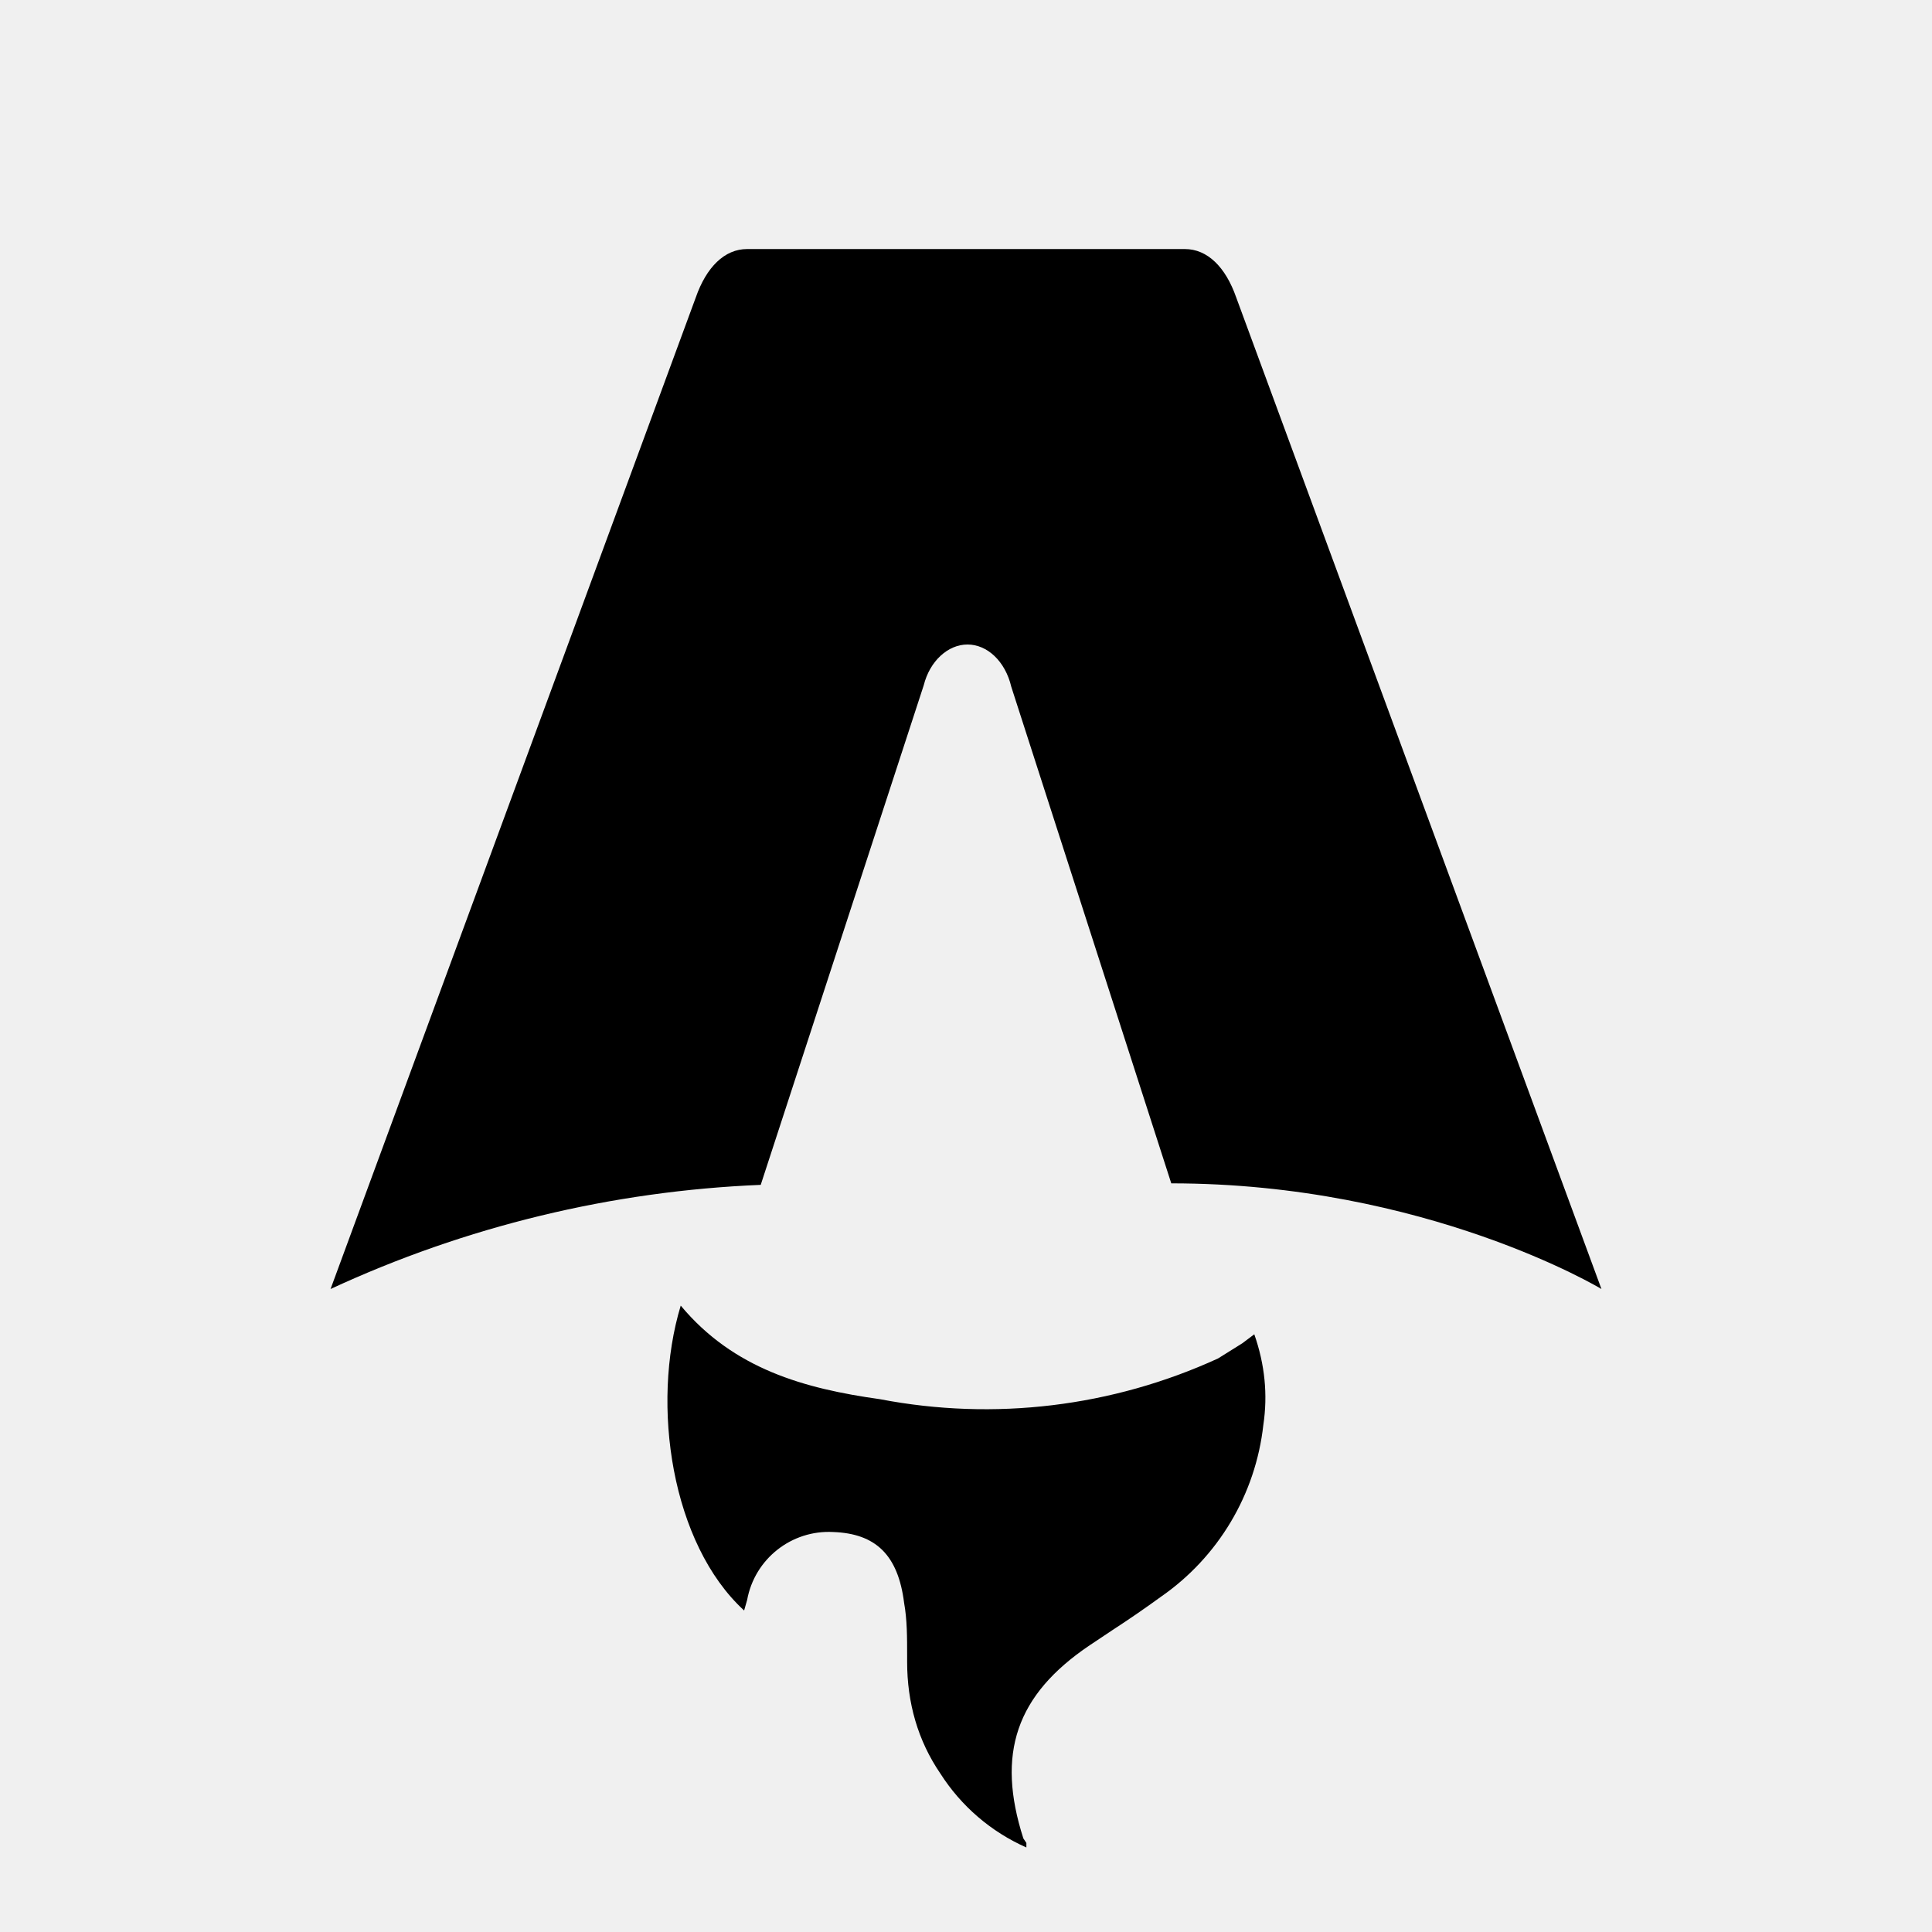
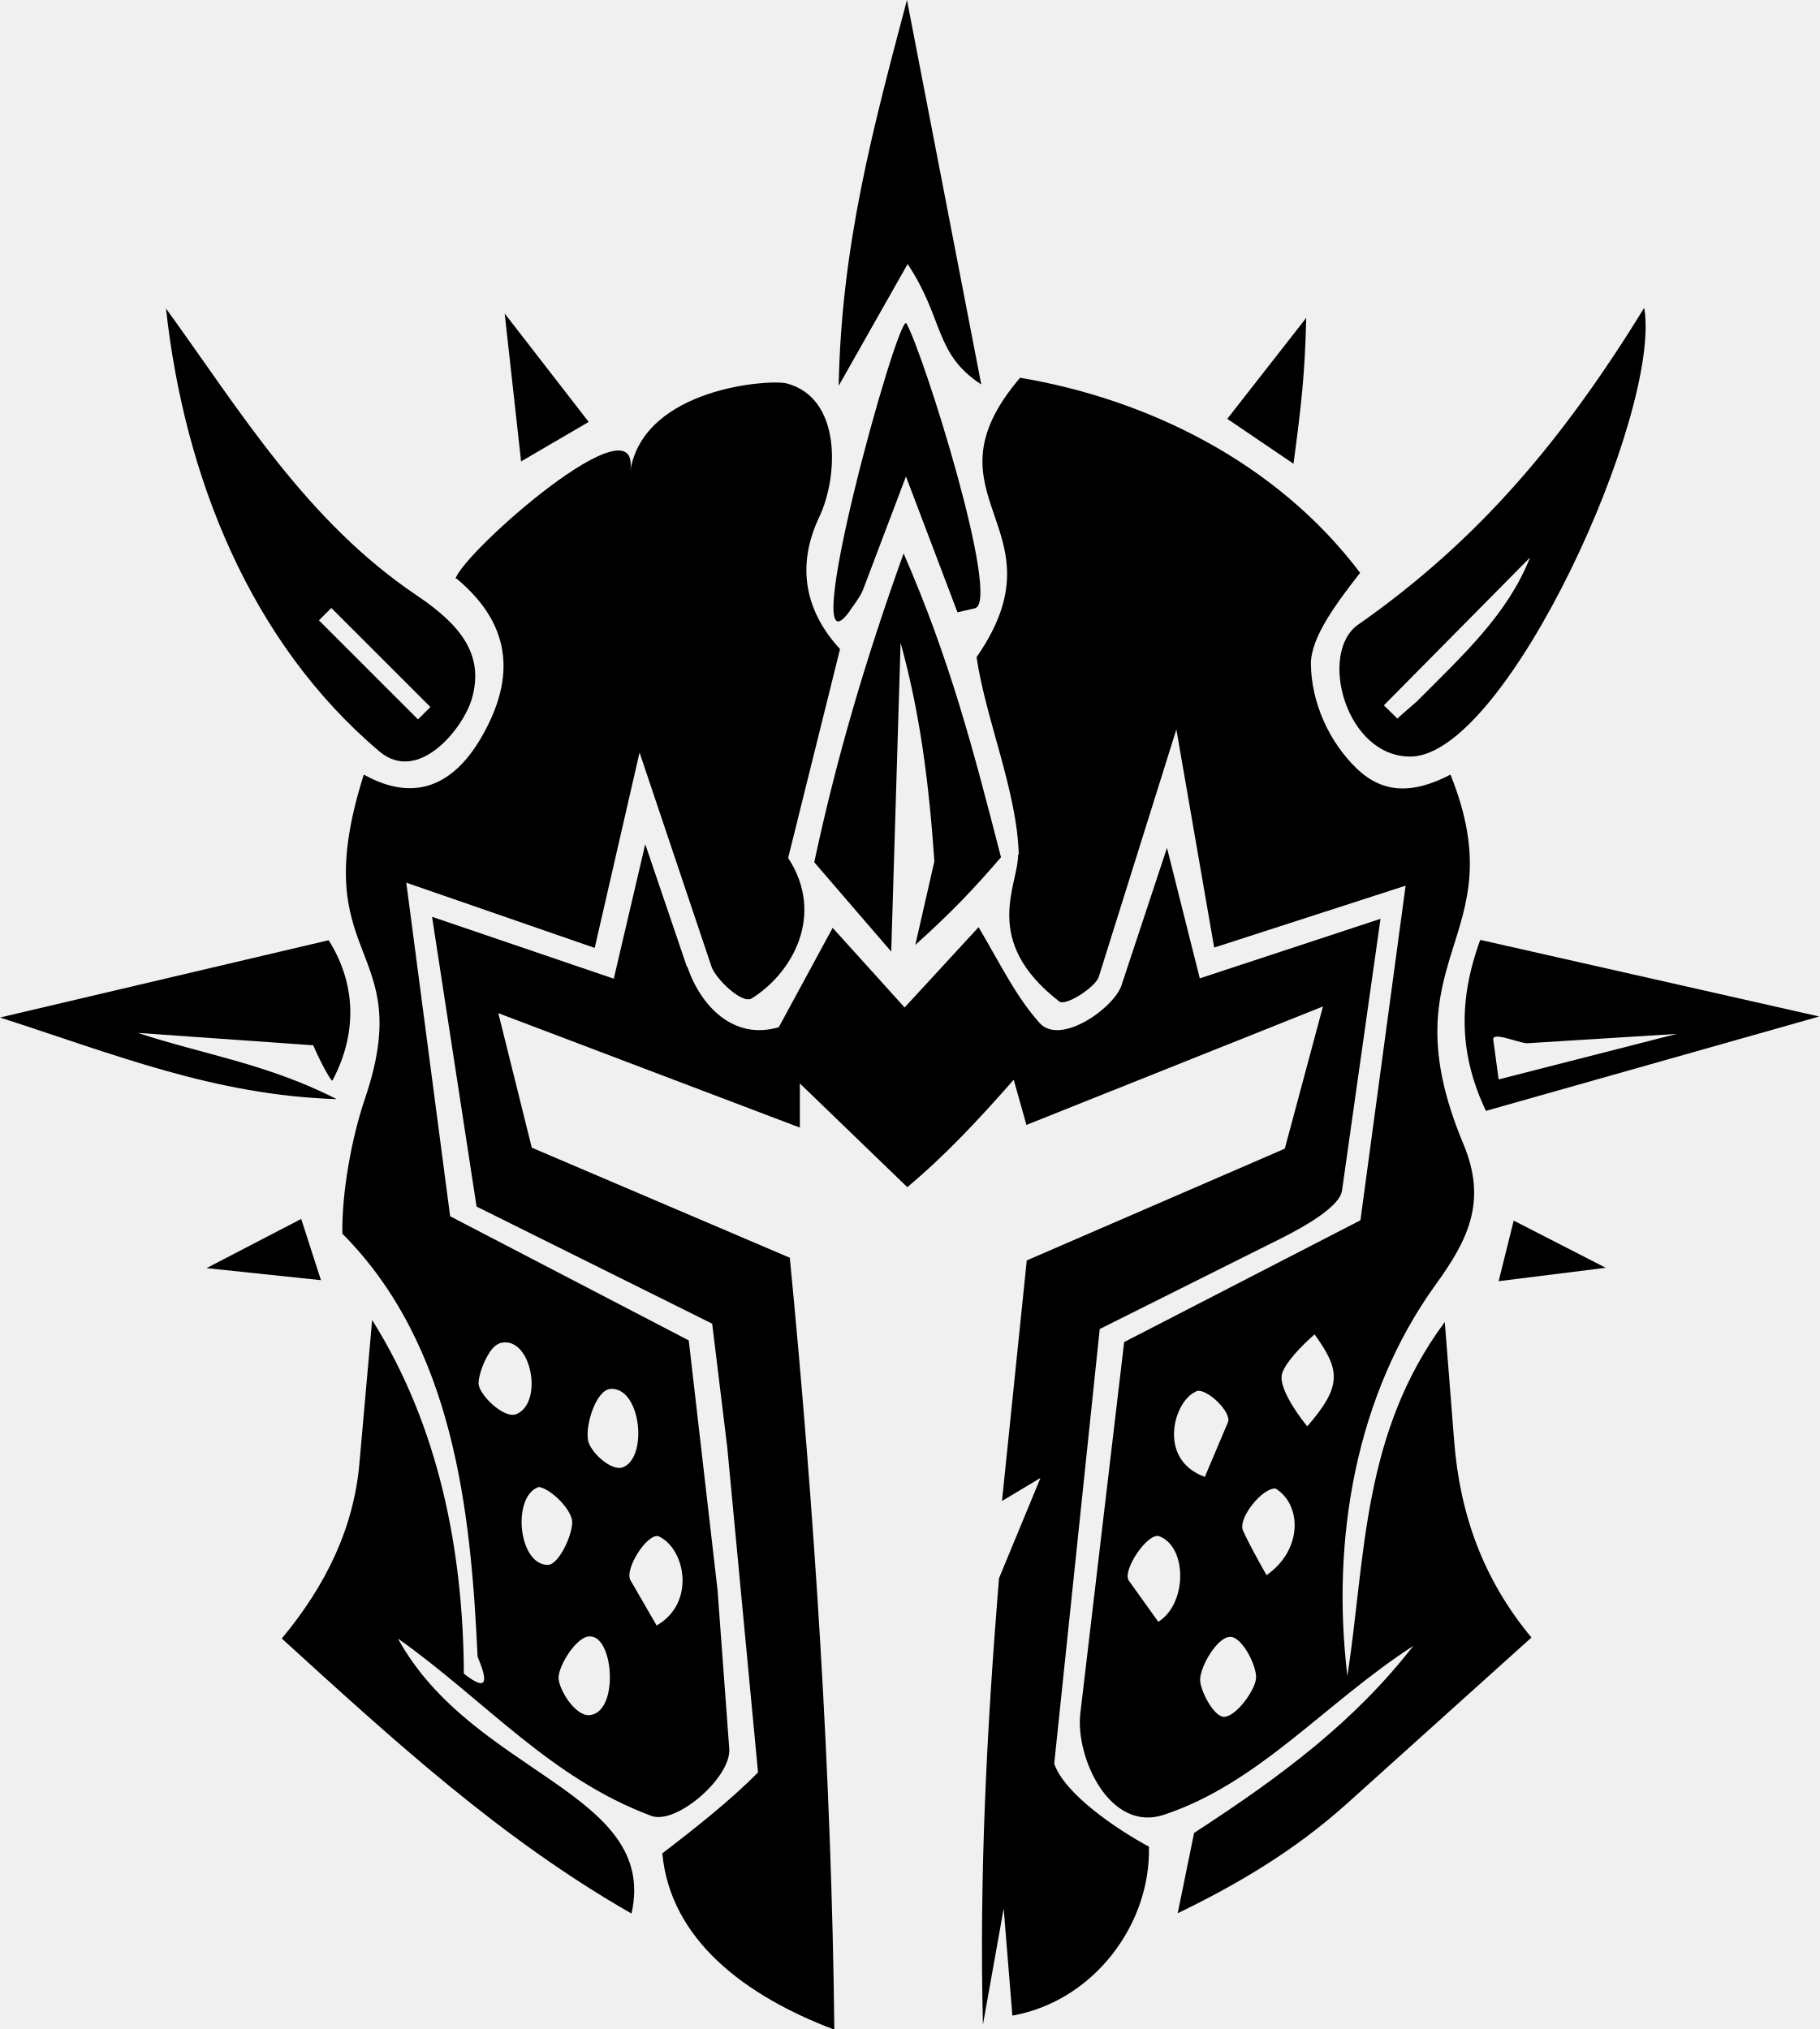
- <svg xmlns="http://www.w3.org/2000/svg" fill="none" viewBox="0 0 128 128">
-   <path d="M50.4 78.5a75.1 75.1 0 0 0-28.5 6.9l24.2-65.7c.7-2 1.9-3.2 3.4-3.2h29c1.5 0 2.7 1.2 3.4 3.2l24.2 65.7s-11.6-7-28.5-7L67 45.5c-.4-1.7-1.6-2.8-2.9-2.8-1.3 0-2.5 1.1-2.9 2.7L50.4 78.5Zm-1.1 28.2Zm-4.2-20.2c-2 6.6-.6 15.8 4.2 20.2a17.5 17.5 0 0 1 .2-.7 5.5 5.5 0 0 1 5.7-4.5c2.8.1 4.3 1.5 4.7 4.7.2 1.1.2 2.3.2 3.5v.4c0 2.7.7 5.2 2.2 7.4a13 13 0 0 0 5.7 4.9v-.3l-.2-.3c-1.8-5.6-.5-9.5 4.4-12.8l1.5-1a73 73 0 0 0 3.2-2.2 16 16 0 0 0 6.8-11.4c.3-2 .1-4-.6-6l-.8.6-1.6 1a37 37 0 0 1-22.4 2.7c-5-.7-9.7-2-13.2-6.2Z" />
-   <style>
-         path { fill: #000; }
-         @media (prefers-color-scheme: dark) {
-             path { fill: #FFF; }
-         }
-     </style>
+ <svg xmlns="http://www.w3.org/2000/svg" id="Warstwa_2" data-name="Warstwa 2" viewBox="0 0 54.36 60.64">
+   <g id="icon-v9-equipment-pixarts-store">
+     <g id="icon-v9-equipment-pixarts-store_129">
+       <path d="M30.42,25.53c.02.92-1.13,2.57,1.23,4.4.2.15,1.08-.43,1.18-.73l2.32-7.4,1.13,6.52,5.72-1.85-1.35,10-7.06,3.64-1.31,11.1c-.15,1.3.87,3.56,2.49,3.03,2.85-.94,4.83-3.35,7.46-5.05-1.75,2.25-3.89,3.86-6.55,5.59l-.49,2.4c1.84-.89,3.51-1.89,5.05-3.27l5.52-4.97c-1.43-1.72-2.14-3.67-2.31-5.88l-.28-3.55c-2.48,3.35-2.36,7.01-2.91,10.58-.49-4.08.25-8.39,2.64-11.7.97-1.34,1.54-2.49.83-4.19-2.37-5.66,1.6-6.1-.39-11.05-1.09.57-2,.59-2.8-.18-.83-.8-1.36-1.98-1.37-3.13,0-.8.77-1.82,1.47-2.72-2.51-3.33-6.4-5.2-10.16-5.83-3.06,3.59,1.4,4.46-1.3,8.35.27,1.85,1.22,4.04,1.26,5.91ZM34.61,48.47l-.88-1.23c-.21-.29.55-1.43.9-1.33.85.31.85,2.02-.02,2.56ZM35.74,41.58c.3-.12,1.08.63.95.93l-.69,1.63c-1.45-.53-.91-2.3-.26-2.55ZM37.53,50.17c-.04.36-.58,1.11-.94,1.14-.31.03-.74-.8-.73-1.12.01-.39.5-1.25.89-1.27.36-.02.82.89.78,1.25ZM37.84,47.07c-.27-.48-.55-.99-.7-1.33-.16-.37.6-1.3.98-1.25.78.49.81,1.83-.28,2.59ZM39.06,42.63c-.45-.56-.86-1.25-.75-1.58.1-.33.58-.83.97-1.17.76,1.06.84,1.53-.22,2.75Z" />
+       <path d="M13.64,17.29c1.78,1.48,1.7,3.14.7,4.82-.78,1.3-1.91,1.91-3.47,1.04-1.79,5.65,1.62,5,.04,9.67-.41,1.2-.7,2.84-.68,4.05,3.32,3.34,3.84,8.26,4.04,12.64.29.69.34,1.1-.41.51-.02-3.67-.74-7.38-2.74-10.57l-.38,4.28c-.17,1.94-1,3.65-2.32,5.24,3.35,3.05,6.55,5.99,10.45,8.22.81-3.64-4.75-4.15-6.98-8.22,2.61,1.85,4.54,4.17,7.57,5.3.75.28,2.4-1.16,2.33-2.01l-.35-4.74-.86-7.46-7.13-3.71-1.31-9.97,5.63,1.95,1.34-5.84,2.15,6.4c.11.34.9,1.13,1.2.95,1.22-.76,2.2-2.5,1.09-4.2l1.55-6.24c-1.02-1.11-1.33-2.45-.62-3.95.57-1.2.68-3.55-.97-3.99-.47-.13-4.28.11-4.68,2.63.36-2.3-5,2.42-5.22,3.21ZM19.67,45.91c.81.36,1.13,2-.05,2.67l-.78-1.35c-.19-.32.48-1.39.83-1.32ZM18.22,41.51c.94-.09,1.16,2.09.37,2.35-.36.1-.97-.49-1.02-.82-.08-.47.24-1.48.66-1.53ZM17.58,48.91c.76-.11.94,2.28.03,2.35-.43.03-.92-.78-.92-1.12,0-.35.5-1.17.88-1.23ZM17.09,45.41c.07.35-.37,1.35-.72,1.36-.89,0-1.08-2.06-.27-2.33.36.06.92.62.99.98ZM14.91,40.15c.94-.31,1.36,1.74.53,2.11-.38.17-1.15-.6-1.14-.92,0-.32.31-1.09.61-1.18Z" />
+       <path d="M20.52,28.88l-1.24-3.65-.94,4.02-5.43-1.85,1.33,8.66,7.04,3.5.45,3.69.92,9.72c-.8.82-1.93,1.71-2.86,2.42.24,2.58,2.47,4.26,5.14,5.27-.08-7.54-.59-15.44-1.33-23.07l-7.71-3.29-1-4.02,9.01,3.42v-1.32s3.21,3.1,3.21,3.1c1.15-.96,2.16-2.05,3.18-3.21l.38,1.35,8.86-3.54-1.14,4.25-7.71,3.34-.74,7.19,1.15-.69-1.24,3c-.37,4.56-.59,8.9-.48,13.34l.62-3.47.26,3.2c2.42-.43,4.14-2.72,4.08-5.05-.95-.51-2.52-1.57-2.83-2.48l1.36-12.99,5.14-2.57c.53-.26,2.02-.99,2.1-1.57l1.15-8.12-5.4,1.78-.98-3.9-1.36,4.11c-.22.67-1.83,1.82-2.45,1.12-.71-.8-1.13-1.69-1.82-2.86l-2.21,2.4-2.15-2.38-1.61,2.97c-1.35.4-2.33-.63-2.73-1.8Z" />
+       <path d="M12.46,17.8c-3.3-2.22-5.27-5.5-7.5-8.58.55,5.02,2.52,9.98,6.38,13.24,1.15.97,2.49-.66,2.76-1.58.38-1.32-.35-2.21-1.64-3.08ZM12.49,21.5l-2.96-2.96.37-.37,2.96,2.96-.37.37Z" />
+       <path d="M40.58,18.67c-1.2.84-.37,3.98,1.59,3.94,2.86-.06,7.49-10.28,6.96-13.41-2.43,3.95-4.95,6.95-8.55,9.47ZM42.34,20.96c-.2.18-.6.51-.58.52l-.41-.4,4.37-4.42c-.68,1.71-1.99,2.9-3.38,4.3Z" />
+       <path d="M29.91,25.62c-.83-3.22-1.52-5.89-2.91-9.08-1.13,3.15-2,6.09-2.67,9.23l2.3,2.67.28-9.23c.57,2.07.84,4.1,1.01,6.53l-.57,2.5c1.09-.98,1.77-1.7,2.56-2.62Z" />
+       <path d="M44.23,28.09c-.68,1.86-.61,3.47.17,5.11l9.96-2.82-10.13-2.29ZM44.62,31.08c-.04-.26.69.07,1,.1l4.48-.28-5.32,1.36-.16-1.18Z" />
+       <path d="M10.06,32.85c-2.07-1.06-4.01-1.34-5.94-1.98l5.24.37c.2.47.5,1.03.57,1.06.8-1.5.66-2.98-.11-4.2L0,30.41c3.45,1.11,6.4,2.32,10.06,2.44Z" />
+       <path d="M29.32,11.49L27.1,0c-1.01,3.82-1.96,7.32-2.04,11.53l2.06-3.64c1.09,1.64.79,2.68,2.2,3.6Z" />
+       <path d="M25.4,18.24c.08-.11.32-.43.39-.62l1.28-3.38,1.54,4.06.52-.12c.8-.19-1.54-7.64-2.05-8.52-.26-.28-3.36,10.93-1.68,8.59Z" />
+       <polygon points="15.08 9.37 15.57 13.79 17.59 12.61 15.08 9.37" />
+       <path d="M36.66,12.51l1.99,1.35c.24-1.8.34-2.68.38-4.36l-2.36,3.02Z" />
+       <polygon points="9 36.43 6.17 37.9 9.59 38.26 9 36.43" />
+       <polygon points="45.23 36.48 44.78 38.29 47.98 37.89 45.23 36.48" />
+     </g>
+   </g>
</svg>
